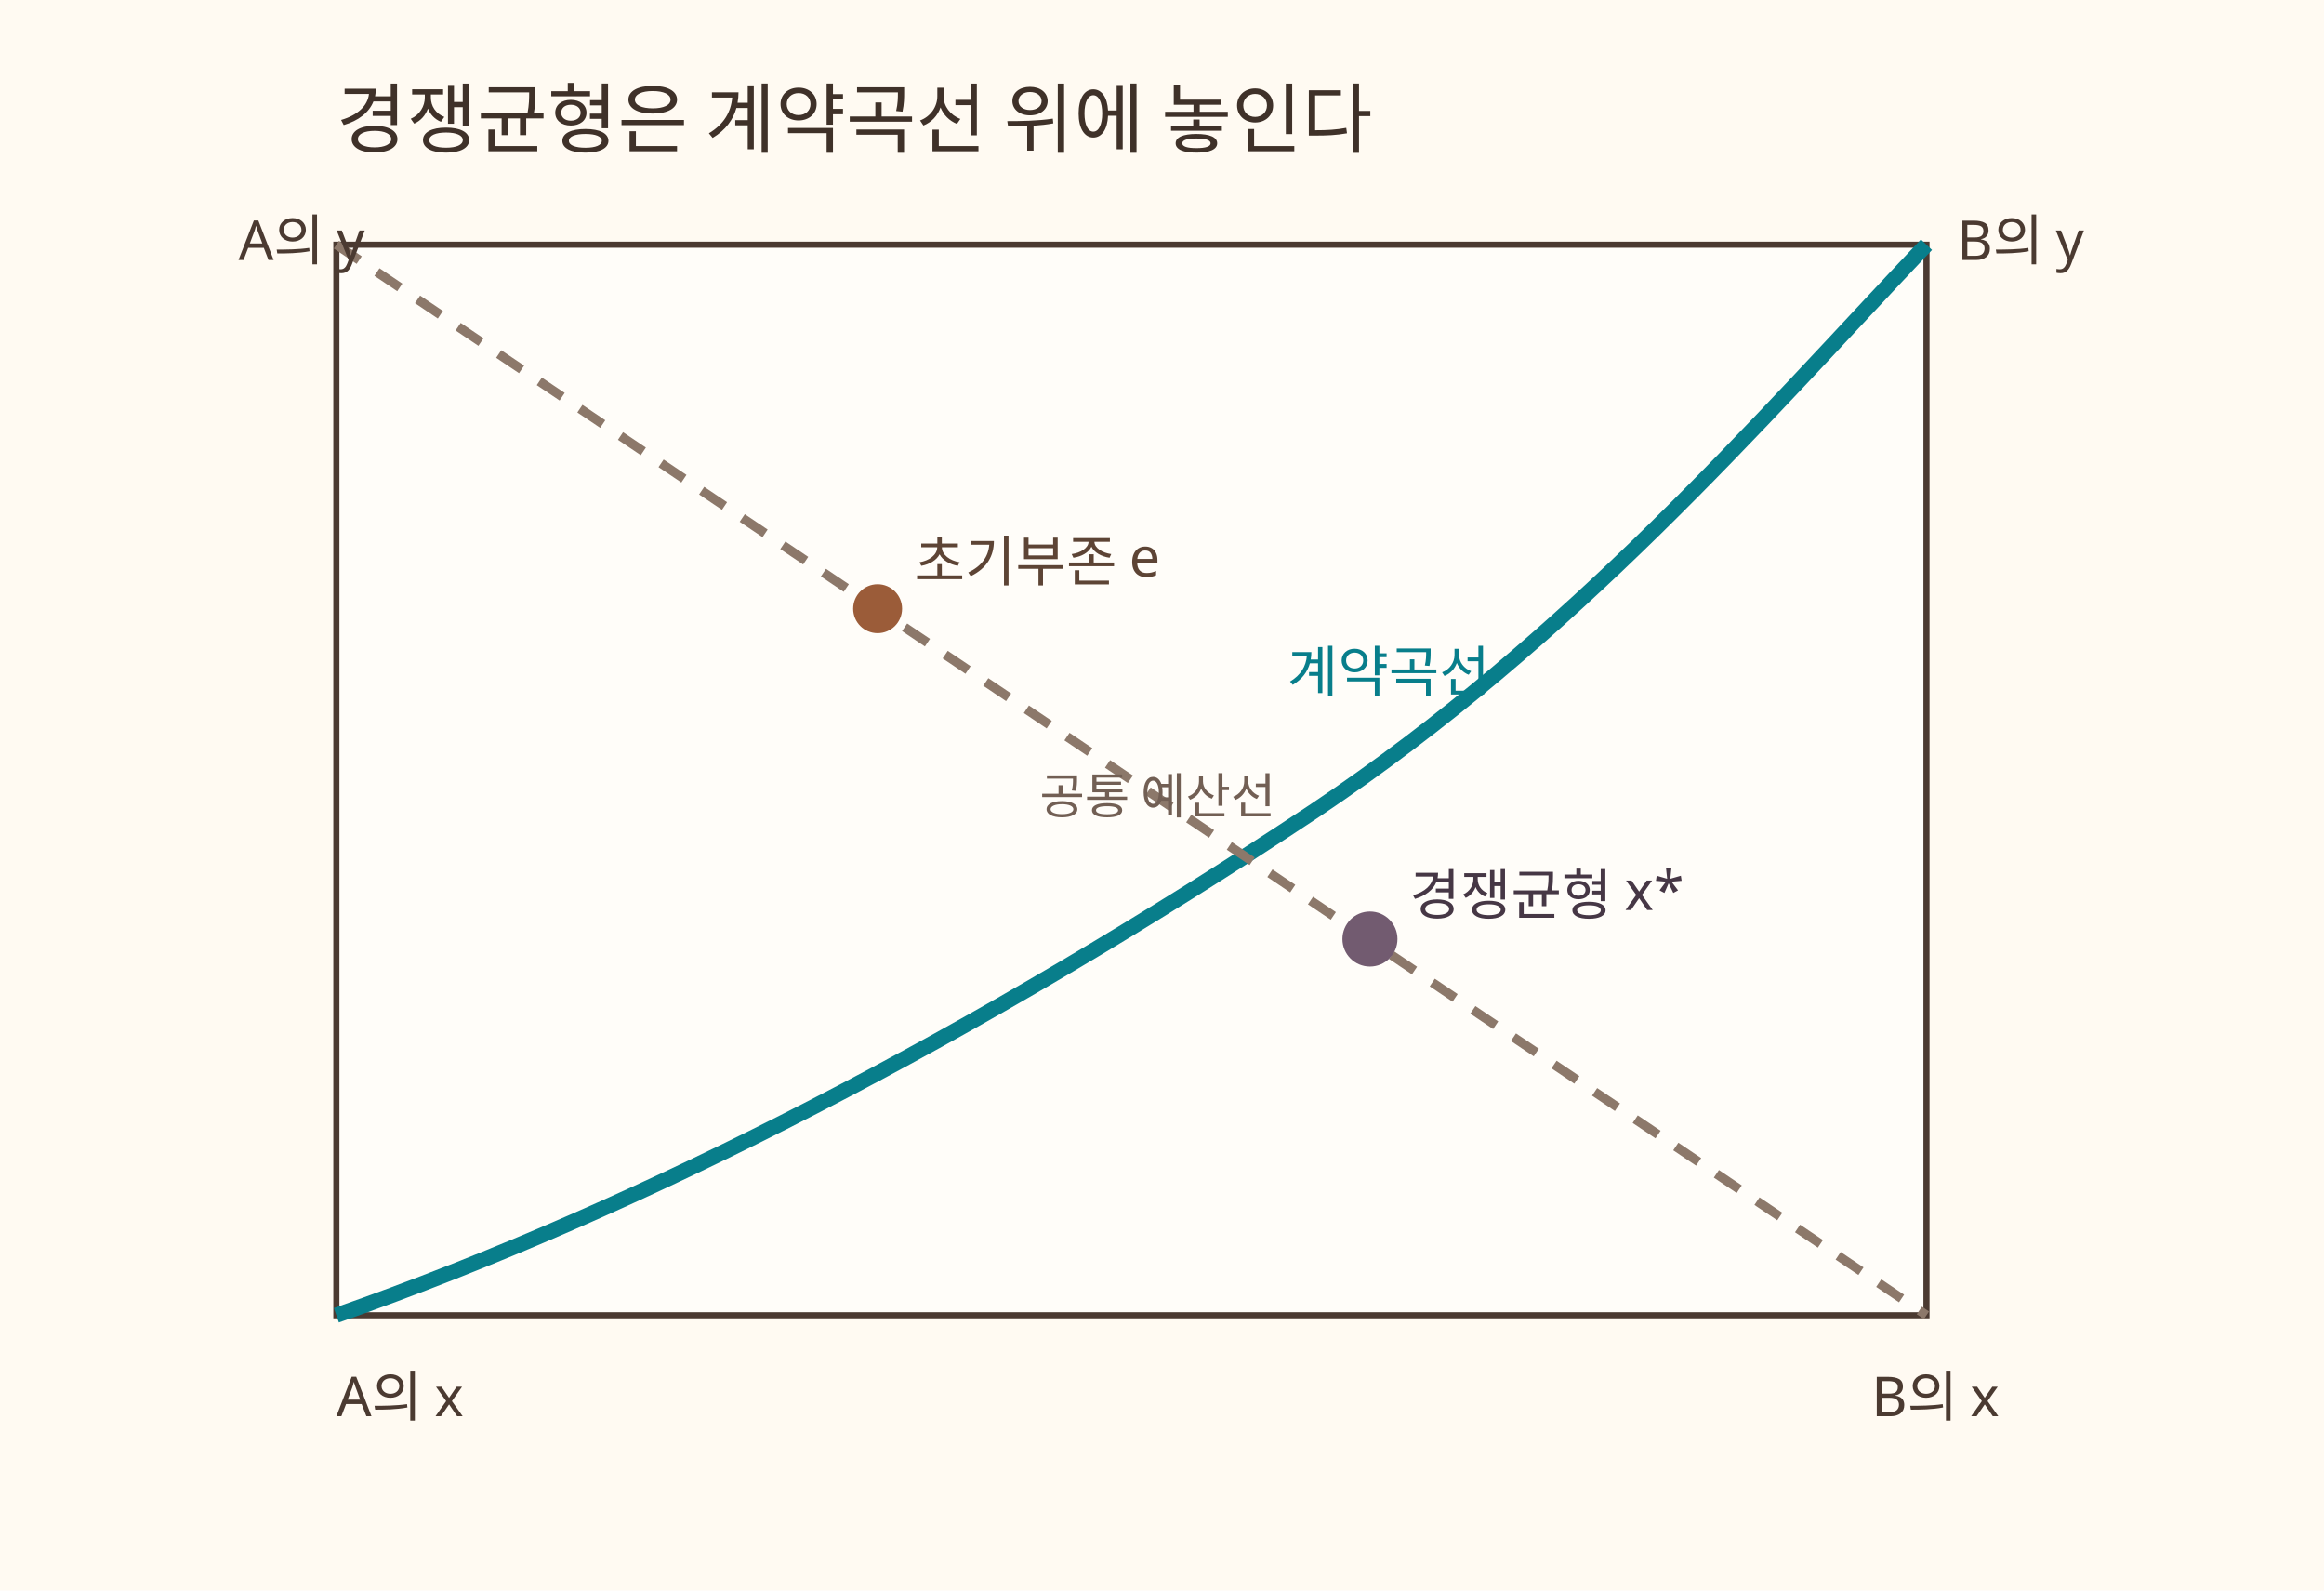
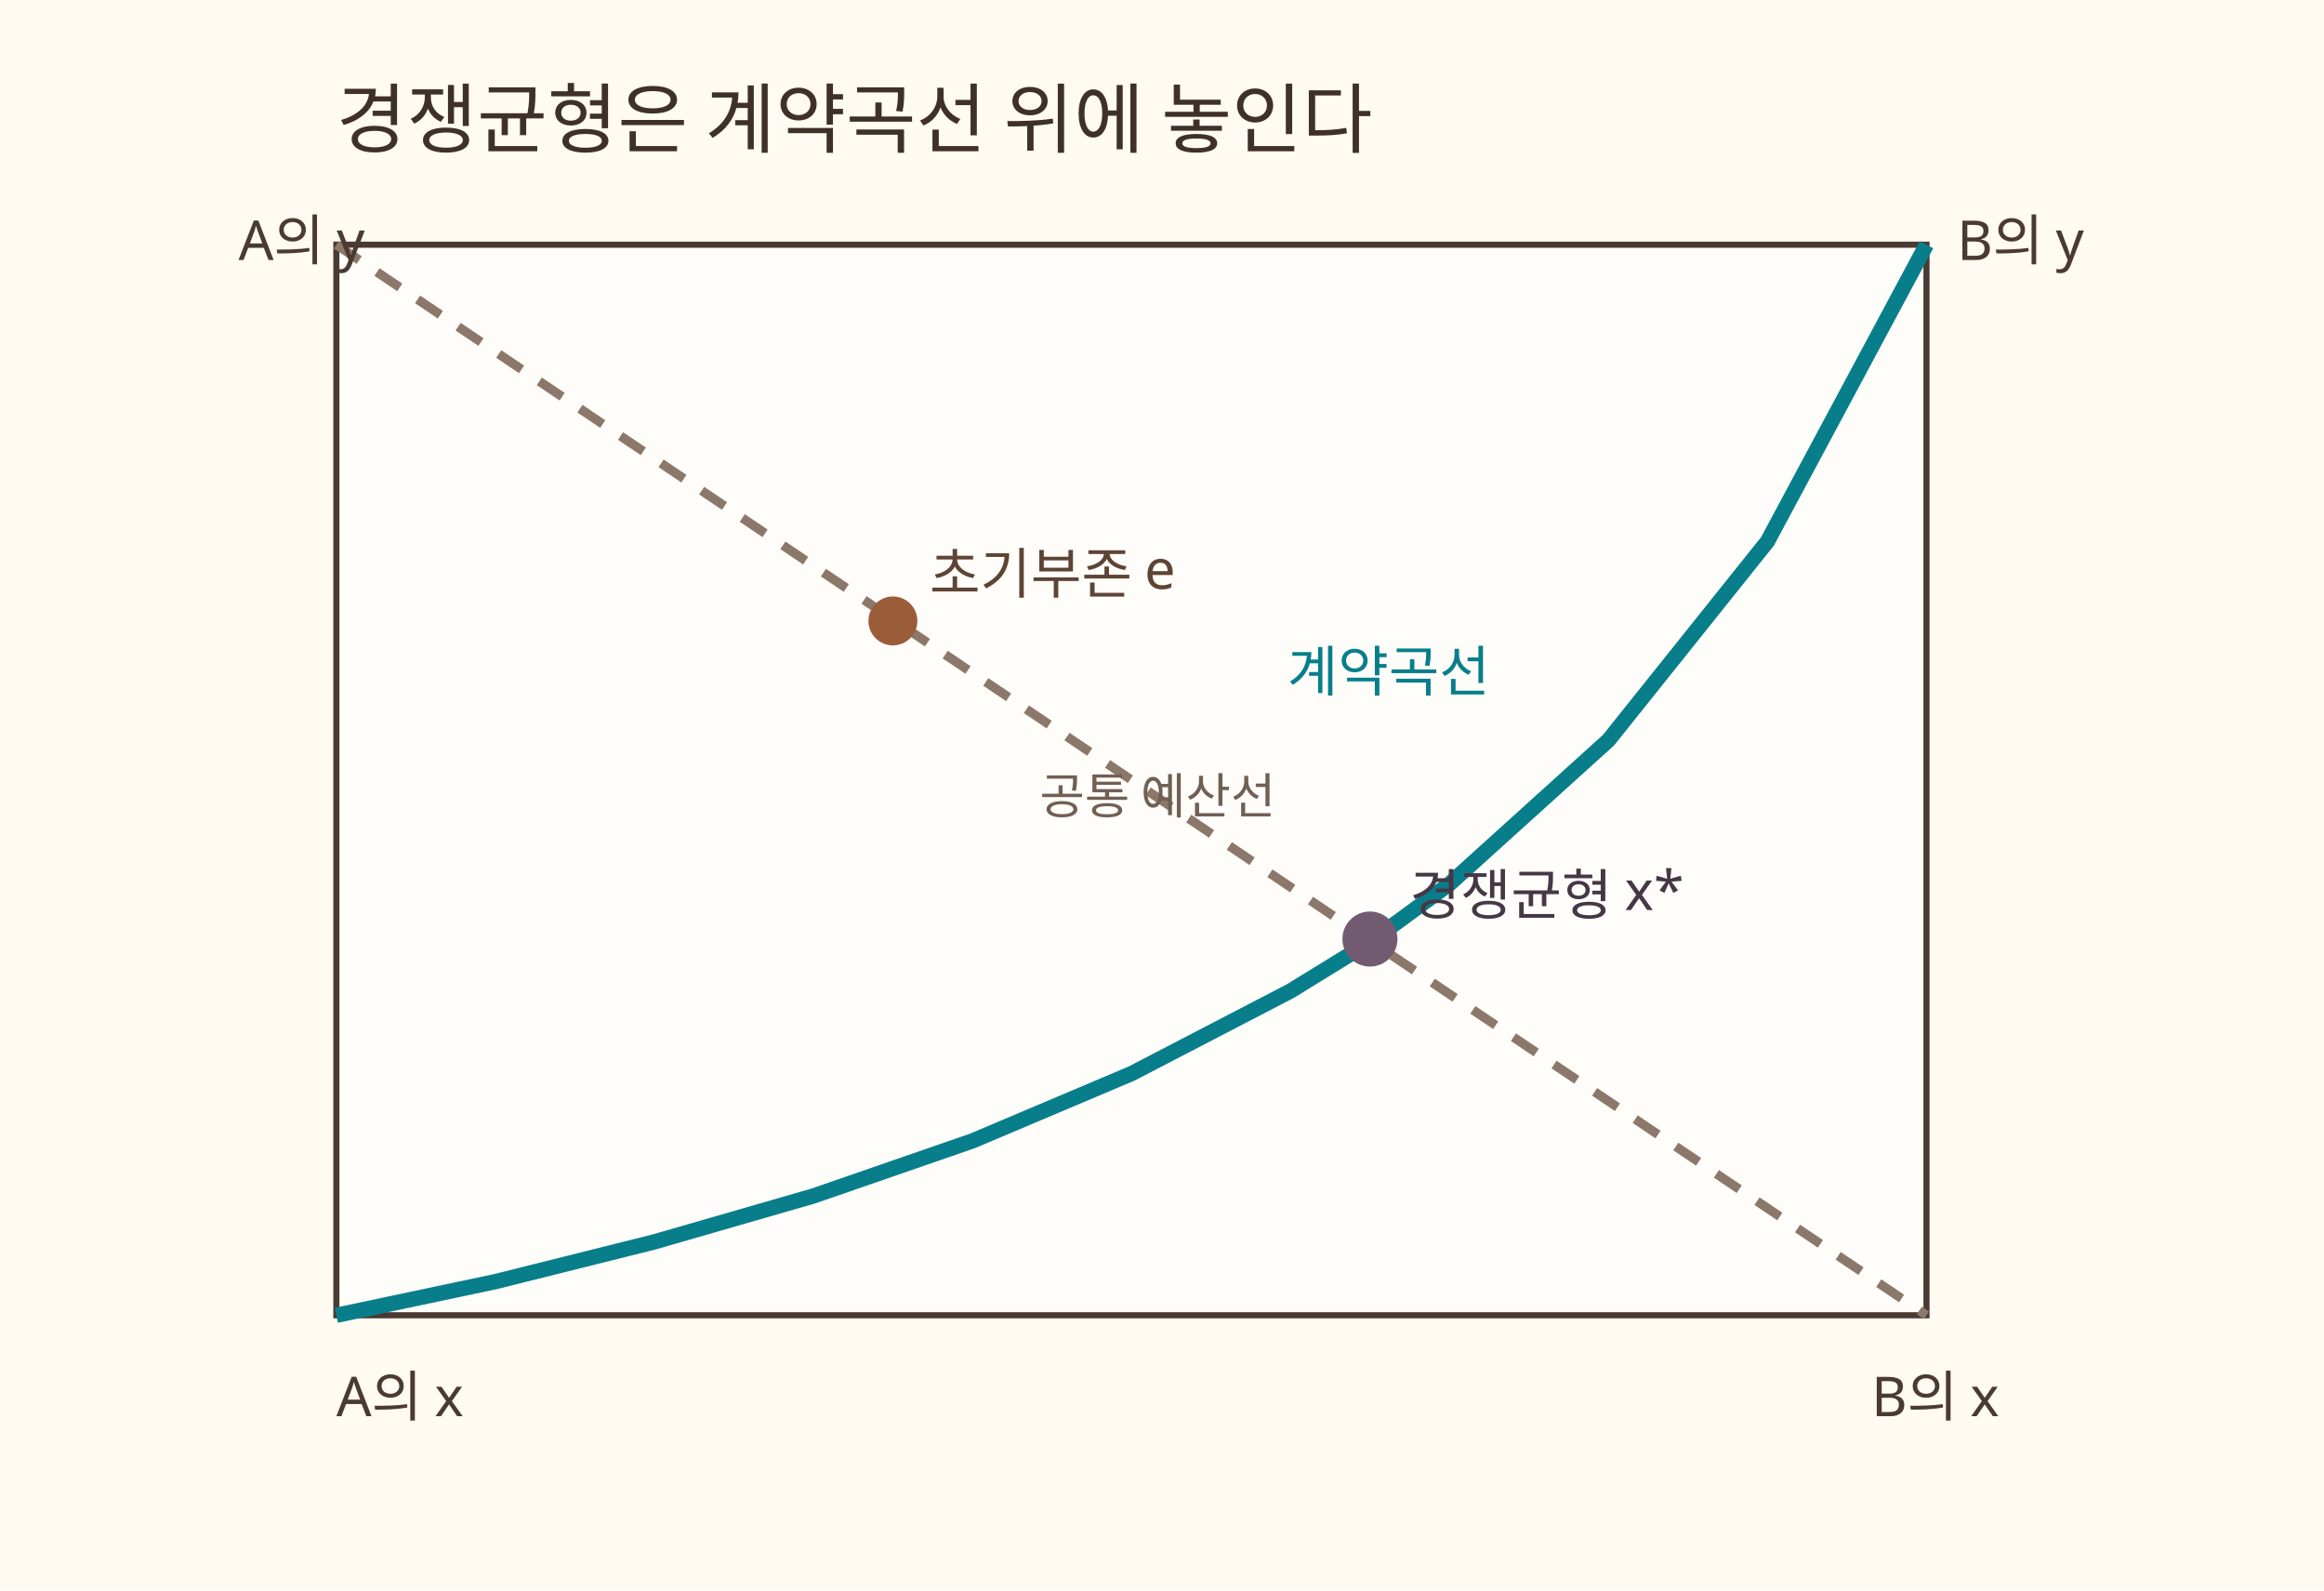
<svg xmlns="http://www.w3.org/2000/svg" viewBox="0 0 760 520" role="img" aria-labelledby="title desc">
  <rect width="760" height="520" fill="#fffaf2" />
  <rect x="110" y="80" width="520" height="350" fill="#fffdf9" stroke="#4b3a31" stroke-width="2" />
-   <path d="M110 430 C210 395 320 338 430 265 C515 208 575 138 630 80" fill="none" stroke="#087e8b" stroke-width="5" />
+   <polyline points="110,430 162,419 214,406 266,391 318,373 370,351 422,324 448,308 474,289 526,242 578,177 630,80" fill="none" stroke="#087e8b" stroke-width="5" />
  <path d="M110 80 L630 430" fill="none" stroke="#8c786a" stroke-width="3" stroke-dasharray="9 7" />
-   <circle cx="287" cy="199" r="8" fill="#9b5c39" />
-   <text x="299" y="190" font-family="system-ui,sans-serif" font-size="18" fill="#5d4435">초기부존 e</text>
+   <circle cx="292" cy="203" r="8" fill="#9b5c39" />
+   <text x="304" y="194" font-family="system-ui,sans-serif" font-size="18" fill="#5d4435">초기부존 e</text>
  <circle cx="448" cy="307" r="9" fill="#725b70" />
  <text x="461" y="299" font-family="system-ui,sans-serif" font-size="18" fill="#463745">경쟁균형 x*</text>
  <text x="421" y="226" font-family="system-ui,sans-serif" font-size="18" fill="#087e8b">계약곡선</text>
  <text x="340" y="266" font-family="system-ui,sans-serif" font-size="16" fill="#725f54">공통 예산선</text>
  <text x="110" y="463" font-family="system-ui,sans-serif" font-size="18" fill="#4b3a31">A의 x</text>
  <text x="78" y="85" font-family="system-ui,sans-serif" font-size="18" fill="#4b3a31">A의 y</text>
  <text x="612" y="463" font-family="system-ui,sans-serif" font-size="18" fill="#4b3a31">B의 x</text>
  <text x="640" y="85" font-family="system-ui,sans-serif" font-size="18" fill="#4b3a31">B의 y</text>
  <text x="110" y="48" font-family="Georgia,serif" font-size="25" fill="#3f3129">경쟁균형은 계약곡선 위에 놓인다</text>
</svg>
